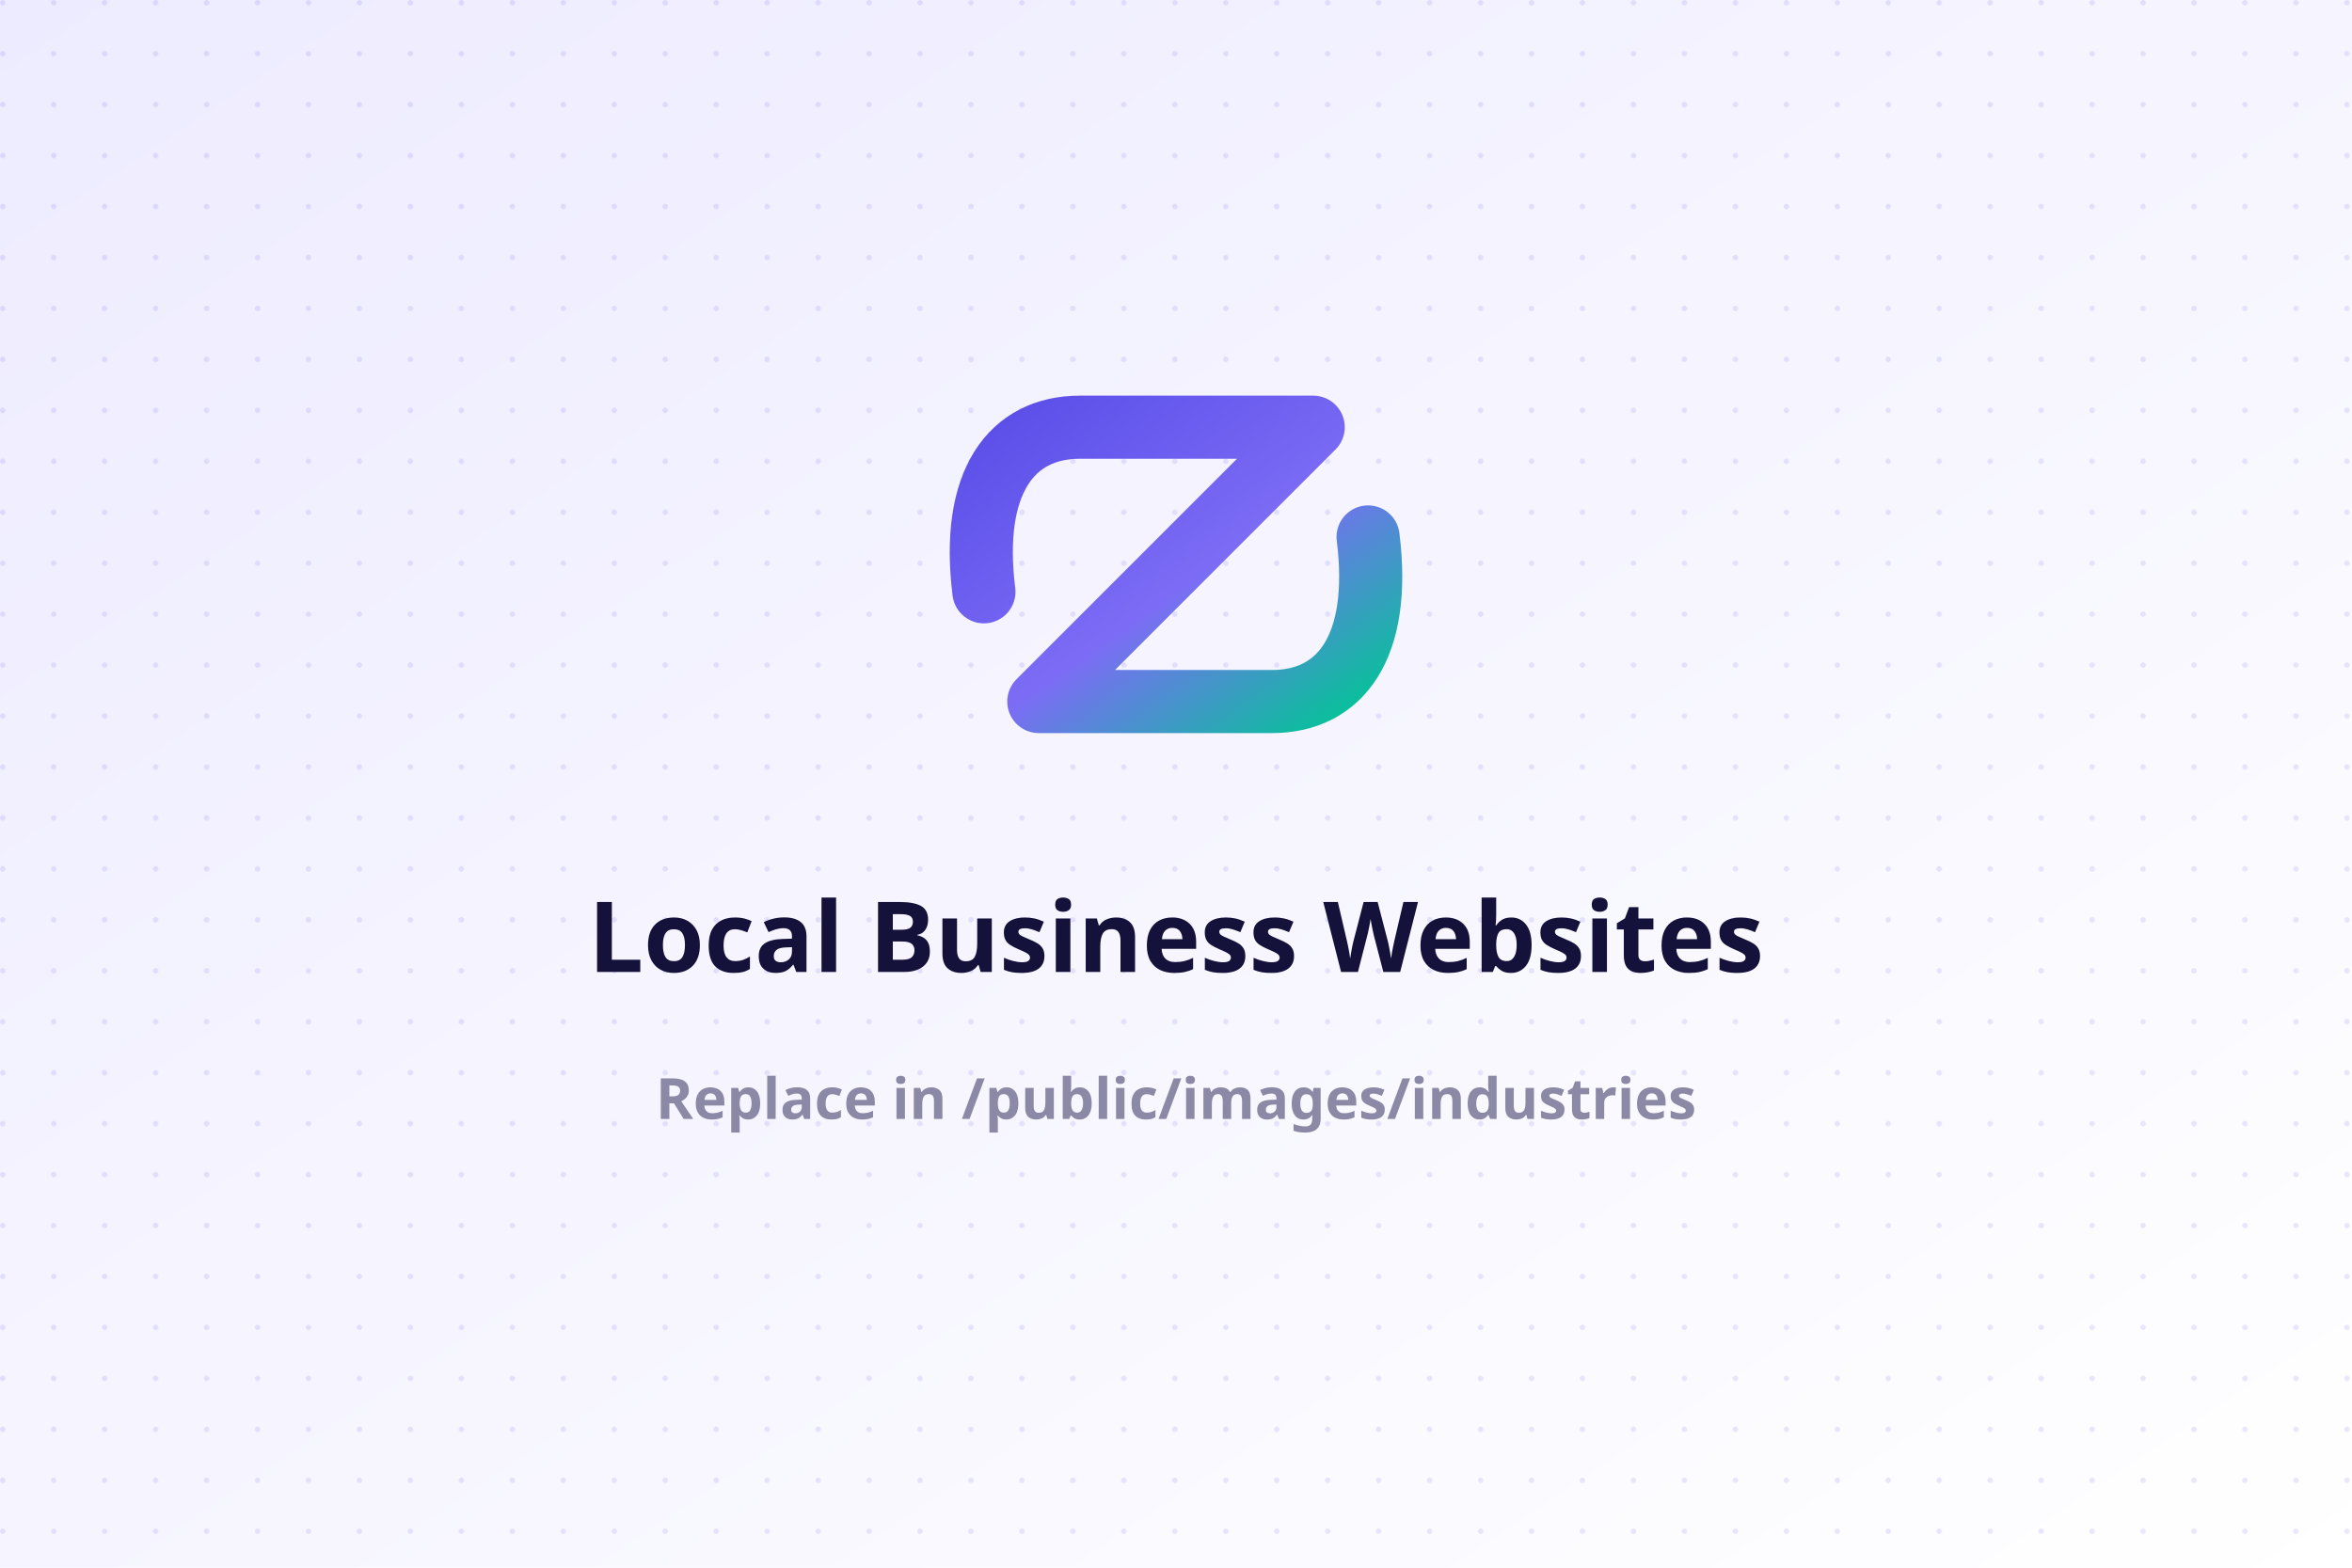
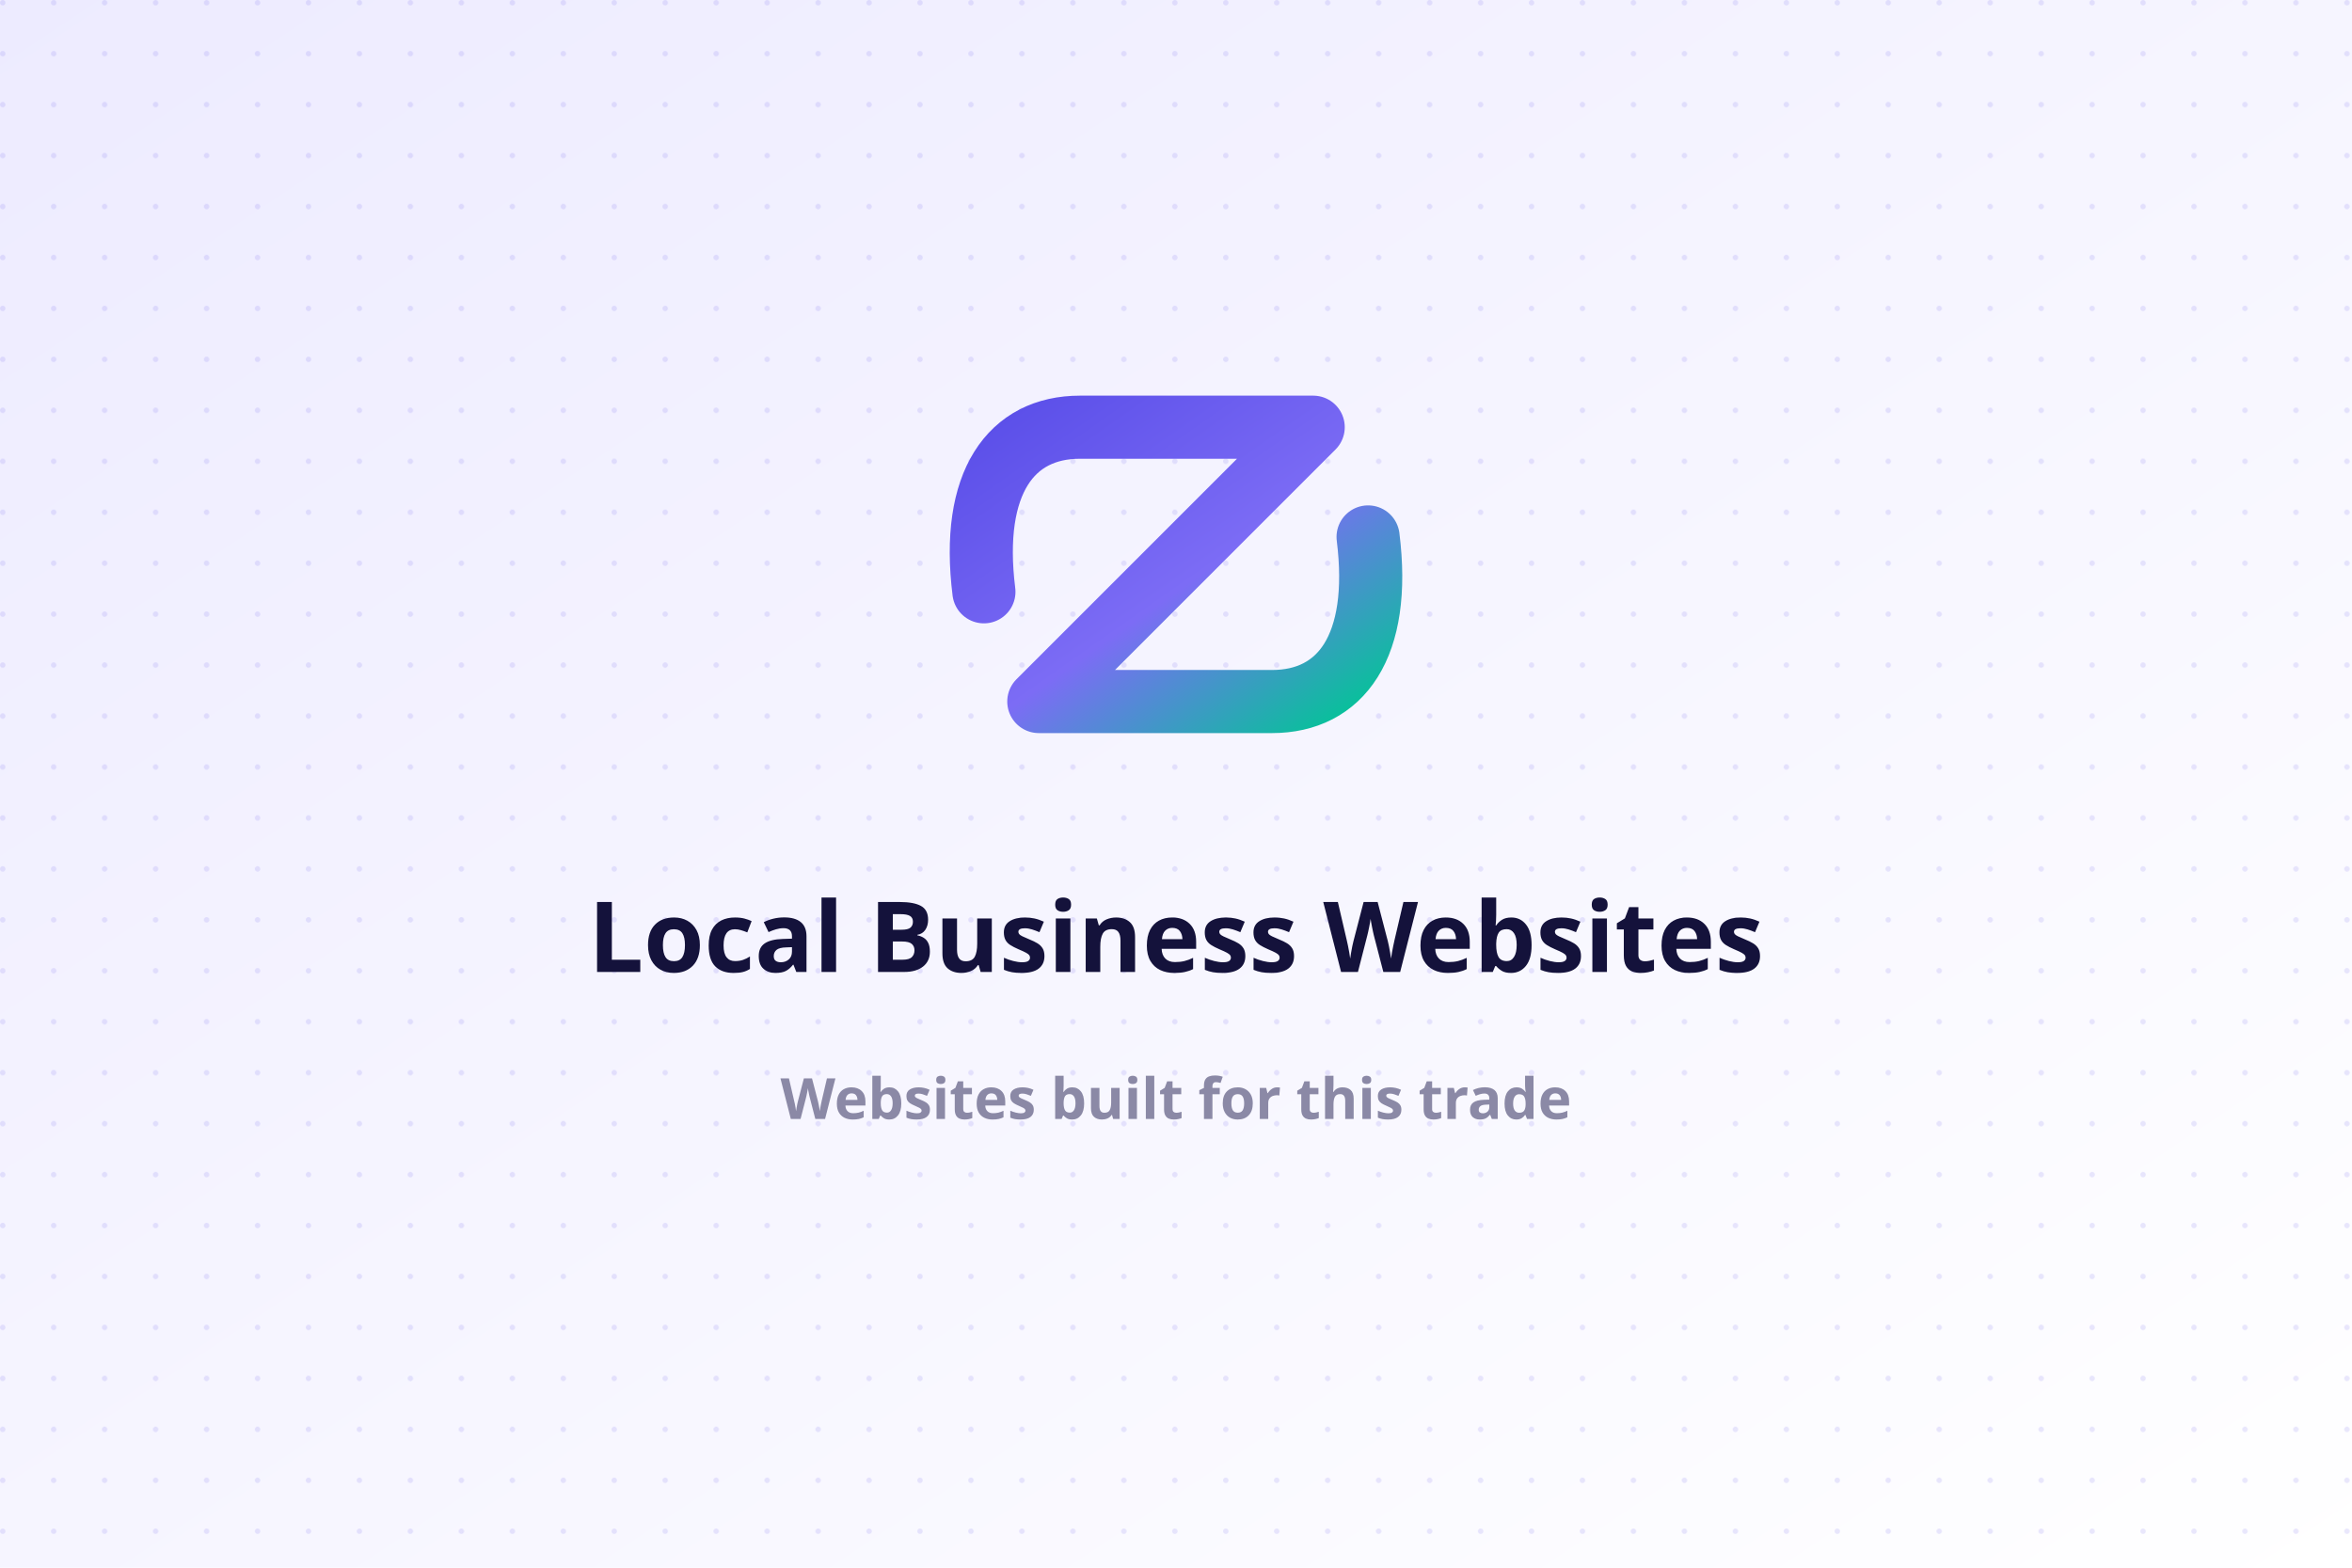
- <svg xmlns="http://www.w3.org/2000/svg" viewBox="0 0 1200 800" width="1200" height="800" role="img" aria-label="Local Business Websites placeholder">
+ <svg xmlns="http://www.w3.org/2000/svg" viewBox="0 0 1200 800" width="1200" height="800" role="img" aria-label="Local Business Websites — Flowzync">
  <defs>
    <linearGradient id="g" x1="0" y1="0" x2="1" y2="1">
      <stop offset="0" stop-color="#EDEBFF" />
      <stop offset="1" stop-color="#FFFFFF" />
    </linearGradient>
    <linearGradient id="s" x1="0" y1="0" x2="1" y2="1">
      <stop offset="0" stop-color="#5B4FE9" />
      <stop offset=".55" stop-color="#7C6CF5" />
      <stop offset="1" stop-color="#06C299" />
    </linearGradient>
    <pattern id="d" width="26" height="26" patternUnits="userSpaceOnUse">
      <circle cx="1.4" cy="1.4" r="1.4" fill="#5B4FE9" opacity=".13" />
    </pattern>
  </defs>
  <rect width="1200" height="800" fill="url(#g)" />
  <rect width="1200" height="800" fill="url(#d)" />
  <g transform="translate(432.0 120.0) scale(7.000)">
    <path d="M10 26 C9 18 12 14 17 14 H34 L14 34 H31 C36 34 39 30 38 22" fill="none" stroke="url(#s)" stroke-width="4.6" stroke-linecap="round" stroke-linejoin="round" />
  </g>
  <text x="50%" y="496" text-anchor="middle" font-family="Sora, Segoe UI, sans-serif" font-weight="700" font-size="50" fill="#14123B">Local Business Websites</text>
-   <text x="50%" y="571" text-anchor="middle" font-family="Manrope, Segoe UI, sans-serif" font-weight="600" font-size="29" fill="#8B89A6">Replace in /public/images/industries</text>
+   <text x="50%" y="571" text-anchor="middle" font-family="Manrope, Segoe UI, sans-serif" font-weight="600" font-size="29" fill="#8B89A6">Websites built for this trade</text>
</svg>
